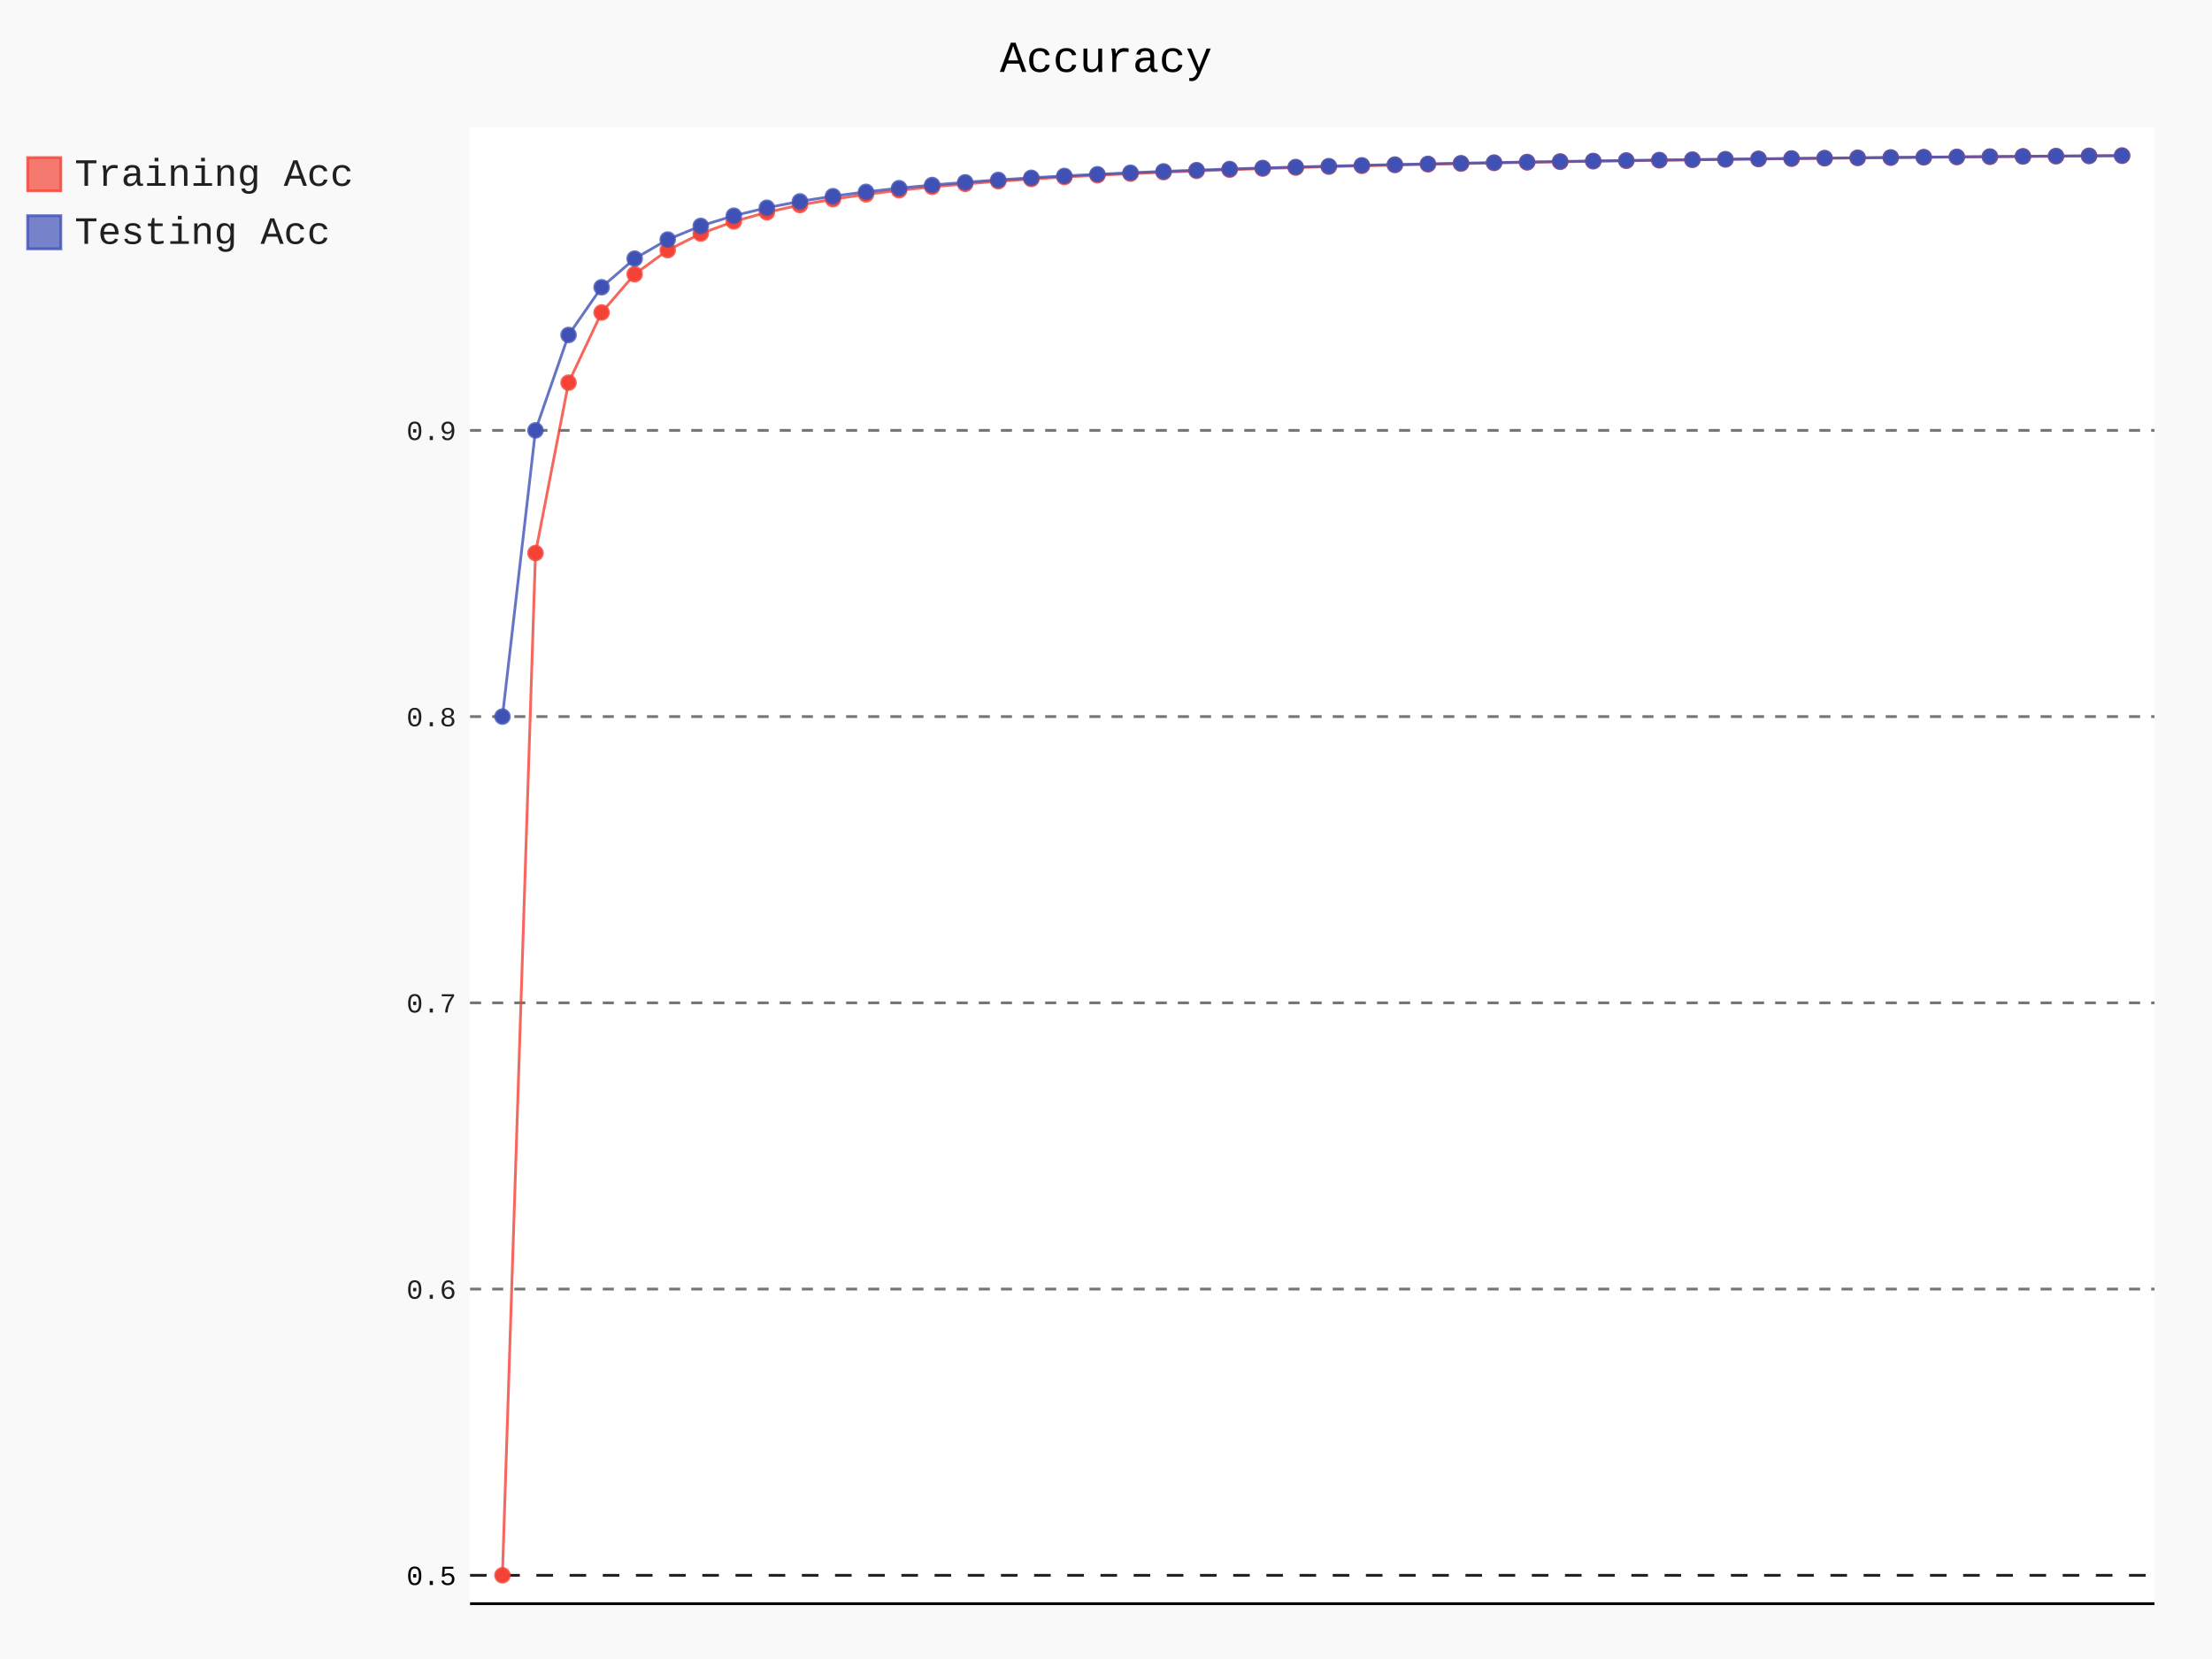
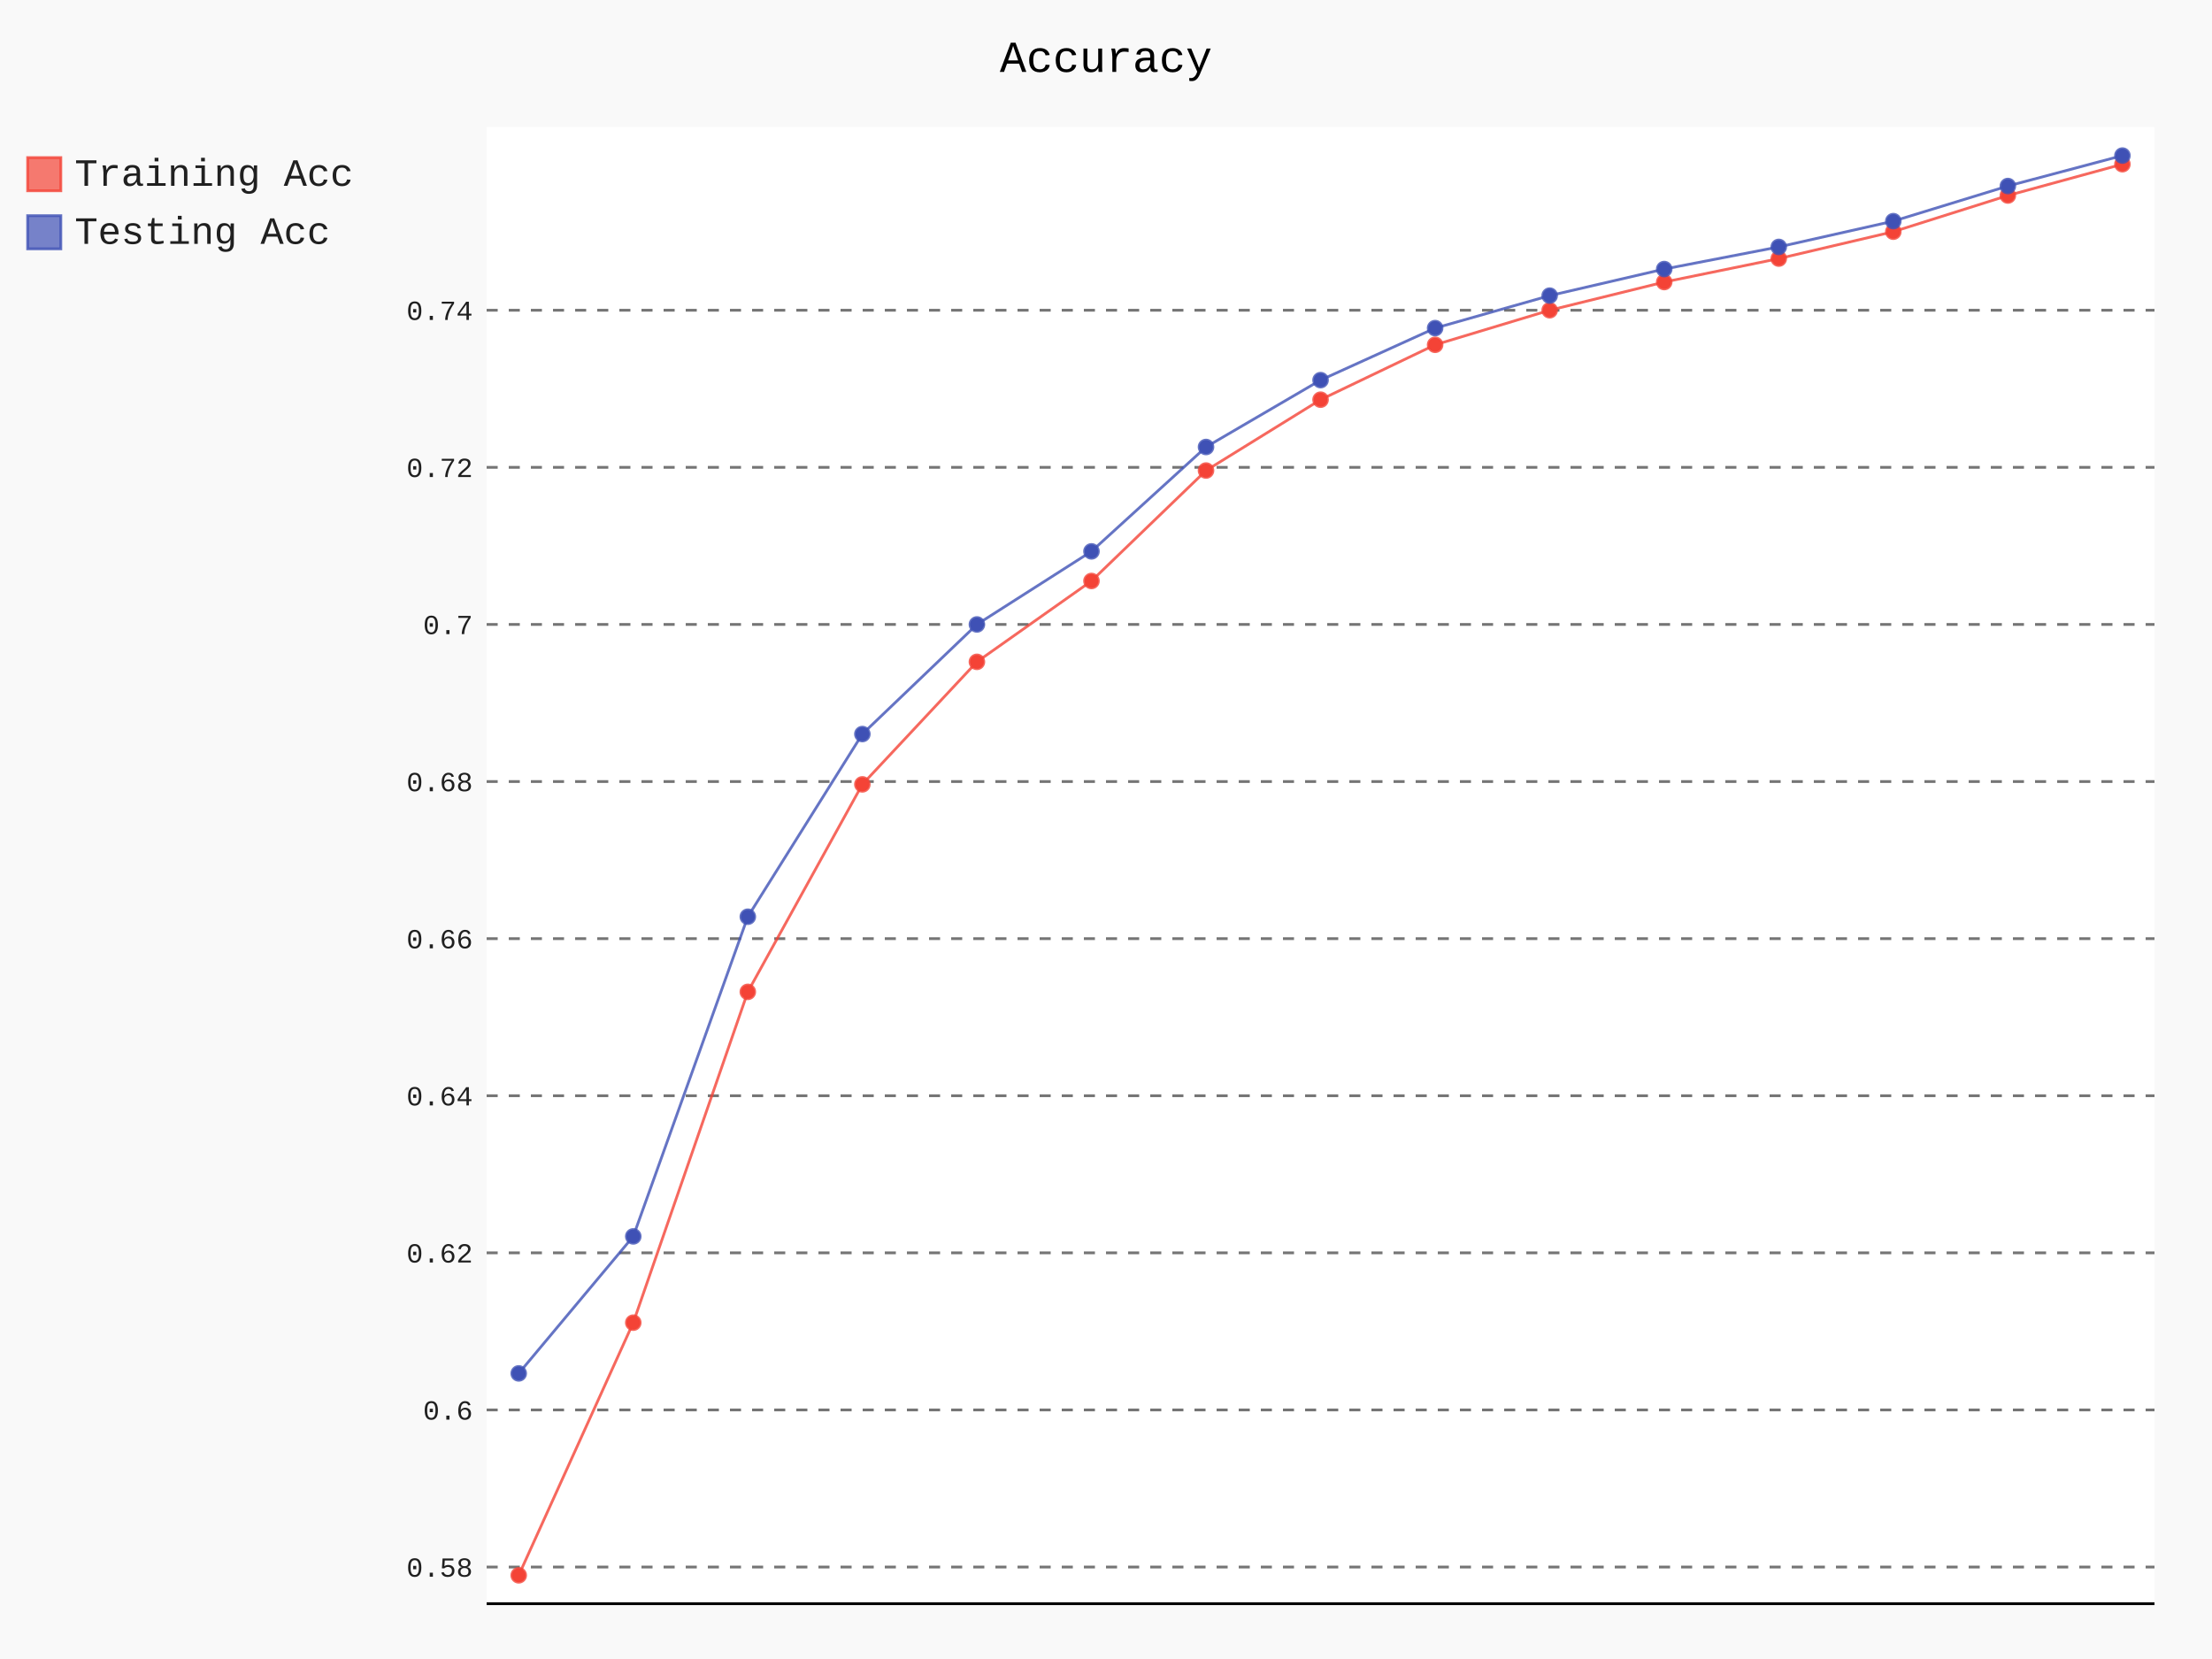
- <svg xmlns="http://www.w3.org/2000/svg" id="chart-4ac71737-1dbb-4ff8-940c-bb2d5641d6d3" class="pygal-chart" viewBox="0 0 800 600">
+ <svg xmlns="http://www.w3.org/2000/svg" id="chart-59686fb0-0ff1-471c-906e-20064ab00602" class="pygal-chart" viewBox="0 0 800 600">
  <defs>
-     <style type="text/css">#chart-4ac71737-1dbb-4ff8-940c-bb2d5641d6d3{-webkit-user-select:none;-webkit-font-smoothing:antialiased;font-family:Consolas,"Liberation Mono",Menlo,Courier,monospace}#chart-4ac71737-1dbb-4ff8-940c-bb2d5641d6d3 .title{font-family:Consolas,"Liberation Mono",Menlo,Courier,monospace;font-size:16px}#chart-4ac71737-1dbb-4ff8-940c-bb2d5641d6d3 .legends .legend text{font-family:Consolas,"Liberation Mono",Menlo,Courier,monospace;font-size:14px}#chart-4ac71737-1dbb-4ff8-940c-bb2d5641d6d3 .axis text{font-family:Consolas,"Liberation Mono",Menlo,Courier,monospace;font-size:10px}#chart-4ac71737-1dbb-4ff8-940c-bb2d5641d6d3 .axis text.major{font-family:Consolas,"Liberation Mono",Menlo,Courier,monospace;font-size:10px}#chart-4ac71737-1dbb-4ff8-940c-bb2d5641d6d3 .text-overlay text.value{font-family:Consolas,"Liberation Mono",Menlo,Courier,monospace;font-size:16px}#chart-4ac71737-1dbb-4ff8-940c-bb2d5641d6d3 .text-overlay text.label{font-family:Consolas,"Liberation Mono",Menlo,Courier,monospace;font-size:10px}#chart-4ac71737-1dbb-4ff8-940c-bb2d5641d6d3 .tooltip{font-family:Consolas,"Liberation Mono",Menlo,Courier,monospace;font-size:14px}#chart-4ac71737-1dbb-4ff8-940c-bb2d5641d6d3 text.no_data{font-family:Consolas,"Liberation Mono",Menlo,Courier,monospace;font-size:64px}
- #chart-4ac71737-1dbb-4ff8-940c-bb2d5641d6d3{background-color:rgba(249,249,249,1)}#chart-4ac71737-1dbb-4ff8-940c-bb2d5641d6d3 path,#chart-4ac71737-1dbb-4ff8-940c-bb2d5641d6d3 line,#chart-4ac71737-1dbb-4ff8-940c-bb2d5641d6d3 rect,#chart-4ac71737-1dbb-4ff8-940c-bb2d5641d6d3 circle{-webkit-transition:150ms;-moz-transition:150ms;transition:150ms}#chart-4ac71737-1dbb-4ff8-940c-bb2d5641d6d3 .graph &gt; .background{fill:rgba(249,249,249,1)}#chart-4ac71737-1dbb-4ff8-940c-bb2d5641d6d3 .plot &gt; .background{fill:rgba(255,255,255,1)}#chart-4ac71737-1dbb-4ff8-940c-bb2d5641d6d3 .graph{fill:rgba(0,0,0,.87)}#chart-4ac71737-1dbb-4ff8-940c-bb2d5641d6d3 text.no_data{fill:rgba(0,0,0,1)}#chart-4ac71737-1dbb-4ff8-940c-bb2d5641d6d3 .title{fill:rgba(0,0,0,1)}#chart-4ac71737-1dbb-4ff8-940c-bb2d5641d6d3 .legends .legend text{fill:rgba(0,0,0,.87)}#chart-4ac71737-1dbb-4ff8-940c-bb2d5641d6d3 .legends .legend:hover text{fill:rgba(0,0,0,1)}#chart-4ac71737-1dbb-4ff8-940c-bb2d5641d6d3 .axis .line{stroke:rgba(0,0,0,1)}#chart-4ac71737-1dbb-4ff8-940c-bb2d5641d6d3 .axis .guide.line{stroke:rgba(0,0,0,.54)}#chart-4ac71737-1dbb-4ff8-940c-bb2d5641d6d3 .axis .major.line{stroke:rgba(0,0,0,.87)}#chart-4ac71737-1dbb-4ff8-940c-bb2d5641d6d3 .axis text.major{fill:rgba(0,0,0,1)}#chart-4ac71737-1dbb-4ff8-940c-bb2d5641d6d3 .axis.y .guides:hover .guide.line,#chart-4ac71737-1dbb-4ff8-940c-bb2d5641d6d3 .line-graph .axis.x .guides:hover .guide.line,#chart-4ac71737-1dbb-4ff8-940c-bb2d5641d6d3 .stackedline-graph .axis.x .guides:hover .guide.line,#chart-4ac71737-1dbb-4ff8-940c-bb2d5641d6d3 .xy-graph .axis.x .guides:hover .guide.line{stroke:rgba(0,0,0,1)}#chart-4ac71737-1dbb-4ff8-940c-bb2d5641d6d3 .axis .guides:hover text{fill:rgba(0,0,0,1)}#chart-4ac71737-1dbb-4ff8-940c-bb2d5641d6d3 .reactive{fill-opacity:.7;stroke-opacity:.8}#chart-4ac71737-1dbb-4ff8-940c-bb2d5641d6d3 .ci{stroke:rgba(0,0,0,.87)}#chart-4ac71737-1dbb-4ff8-940c-bb2d5641d6d3 .reactive.active,#chart-4ac71737-1dbb-4ff8-940c-bb2d5641d6d3 .active .reactive{fill-opacity:.8;stroke-opacity:.9;stroke-width:4}#chart-4ac71737-1dbb-4ff8-940c-bb2d5641d6d3 .ci .reactive.active{stroke-width:1.5}#chart-4ac71737-1dbb-4ff8-940c-bb2d5641d6d3 .series text{fill:rgba(0,0,0,1)}#chart-4ac71737-1dbb-4ff8-940c-bb2d5641d6d3 .tooltip rect{fill:rgba(255,255,255,1);stroke:rgba(0,0,0,1);-webkit-transition:opacity 150ms;-moz-transition:opacity 150ms;transition:opacity 150ms}#chart-4ac71737-1dbb-4ff8-940c-bb2d5641d6d3 .tooltip .label{fill:rgba(0,0,0,.87)}#chart-4ac71737-1dbb-4ff8-940c-bb2d5641d6d3 .tooltip .label{fill:rgba(0,0,0,.87)}#chart-4ac71737-1dbb-4ff8-940c-bb2d5641d6d3 .tooltip .legend{font-size:.8em;fill:rgba(0,0,0,.54)}#chart-4ac71737-1dbb-4ff8-940c-bb2d5641d6d3 .tooltip .x_label{font-size:.6em;fill:rgba(0,0,0,1)}#chart-4ac71737-1dbb-4ff8-940c-bb2d5641d6d3 .tooltip .xlink{font-size:.5em;text-decoration:underline}#chart-4ac71737-1dbb-4ff8-940c-bb2d5641d6d3 .tooltip .value{font-size:1.5em}#chart-4ac71737-1dbb-4ff8-940c-bb2d5641d6d3 .bound{font-size:.5em}#chart-4ac71737-1dbb-4ff8-940c-bb2d5641d6d3 .max-value{font-size:.75em;fill:rgba(0,0,0,.54)}#chart-4ac71737-1dbb-4ff8-940c-bb2d5641d6d3 .map-element{fill:rgba(255,255,255,1);stroke:rgba(0,0,0,.54) !important}#chart-4ac71737-1dbb-4ff8-940c-bb2d5641d6d3 .map-element .reactive{fill-opacity:inherit;stroke-opacity:inherit}#chart-4ac71737-1dbb-4ff8-940c-bb2d5641d6d3 .color-0,#chart-4ac71737-1dbb-4ff8-940c-bb2d5641d6d3 .color-0 a:visited{stroke:#F44336;fill:#F44336}#chart-4ac71737-1dbb-4ff8-940c-bb2d5641d6d3 .color-1,#chart-4ac71737-1dbb-4ff8-940c-bb2d5641d6d3 .color-1 a:visited{stroke:#3F51B5;fill:#3F51B5}#chart-4ac71737-1dbb-4ff8-940c-bb2d5641d6d3 .text-overlay .color-0 text{fill:black}#chart-4ac71737-1dbb-4ff8-940c-bb2d5641d6d3 .text-overlay .color-1 text{fill:black}
- #chart-4ac71737-1dbb-4ff8-940c-bb2d5641d6d3 text.no_data{text-anchor:middle}#chart-4ac71737-1dbb-4ff8-940c-bb2d5641d6d3 .guide.line{fill:none}#chart-4ac71737-1dbb-4ff8-940c-bb2d5641d6d3 .centered{text-anchor:middle}#chart-4ac71737-1dbb-4ff8-940c-bb2d5641d6d3 .title{text-anchor:middle}#chart-4ac71737-1dbb-4ff8-940c-bb2d5641d6d3 .legends .legend text{fill-opacity:1}#chart-4ac71737-1dbb-4ff8-940c-bb2d5641d6d3 .axis.x text{text-anchor:middle}#chart-4ac71737-1dbb-4ff8-940c-bb2d5641d6d3 .axis.x:not(.web) text[transform]{text-anchor:start}#chart-4ac71737-1dbb-4ff8-940c-bb2d5641d6d3 .axis.x:not(.web) text[transform].backwards{text-anchor:end}#chart-4ac71737-1dbb-4ff8-940c-bb2d5641d6d3 .axis.y text{text-anchor:end}#chart-4ac71737-1dbb-4ff8-940c-bb2d5641d6d3 .axis.y text[transform].backwards{text-anchor:start}#chart-4ac71737-1dbb-4ff8-940c-bb2d5641d6d3 .axis.y2 text{text-anchor:start}#chart-4ac71737-1dbb-4ff8-940c-bb2d5641d6d3 .axis.y2 text[transform].backwards{text-anchor:end}#chart-4ac71737-1dbb-4ff8-940c-bb2d5641d6d3 .axis .guide.line{stroke-dasharray:4,4}#chart-4ac71737-1dbb-4ff8-940c-bb2d5641d6d3 .axis .major.guide.line{stroke-dasharray:6,6}#chart-4ac71737-1dbb-4ff8-940c-bb2d5641d6d3 .horizontal .axis.y .guide.line,#chart-4ac71737-1dbb-4ff8-940c-bb2d5641d6d3 .horizontal .axis.y2 .guide.line,#chart-4ac71737-1dbb-4ff8-940c-bb2d5641d6d3 .vertical .axis.x .guide.line{opacity:0}#chart-4ac71737-1dbb-4ff8-940c-bb2d5641d6d3 .horizontal .axis.always_show .guide.line,#chart-4ac71737-1dbb-4ff8-940c-bb2d5641d6d3 .vertical .axis.always_show .guide.line{opacity:1 !important}#chart-4ac71737-1dbb-4ff8-940c-bb2d5641d6d3 .axis.y .guides:hover .guide.line,#chart-4ac71737-1dbb-4ff8-940c-bb2d5641d6d3 .axis.y2 .guides:hover .guide.line,#chart-4ac71737-1dbb-4ff8-940c-bb2d5641d6d3 .axis.x .guides:hover .guide.line{opacity:1}#chart-4ac71737-1dbb-4ff8-940c-bb2d5641d6d3 .axis .guides:hover text{opacity:1}#chart-4ac71737-1dbb-4ff8-940c-bb2d5641d6d3 .nofill{fill:none}#chart-4ac71737-1dbb-4ff8-940c-bb2d5641d6d3 .subtle-fill{fill-opacity:.2}#chart-4ac71737-1dbb-4ff8-940c-bb2d5641d6d3 .dot{stroke-width:1px;fill-opacity:1}#chart-4ac71737-1dbb-4ff8-940c-bb2d5641d6d3 .dot.active{stroke-width:5px}#chart-4ac71737-1dbb-4ff8-940c-bb2d5641d6d3 .dot.negative{fill:transparent}#chart-4ac71737-1dbb-4ff8-940c-bb2d5641d6d3 text,#chart-4ac71737-1dbb-4ff8-940c-bb2d5641d6d3 tspan{stroke:none !important}#chart-4ac71737-1dbb-4ff8-940c-bb2d5641d6d3 .series text.active{opacity:1}#chart-4ac71737-1dbb-4ff8-940c-bb2d5641d6d3 .tooltip rect{fill-opacity:.95;stroke-width:.5}#chart-4ac71737-1dbb-4ff8-940c-bb2d5641d6d3 .tooltip text{fill-opacity:1}#chart-4ac71737-1dbb-4ff8-940c-bb2d5641d6d3 .showable{visibility:hidden}#chart-4ac71737-1dbb-4ff8-940c-bb2d5641d6d3 .showable.shown{visibility:visible}#chart-4ac71737-1dbb-4ff8-940c-bb2d5641d6d3 .gauge-background{fill:rgba(229,229,229,1);stroke:none}#chart-4ac71737-1dbb-4ff8-940c-bb2d5641d6d3 .bg-lines{stroke:rgba(249,249,249,1);stroke-width:2px}</style>
+     <style type="text/css">#chart-59686fb0-0ff1-471c-906e-20064ab00602{-webkit-user-select:none;-webkit-font-smoothing:antialiased;font-family:Consolas,"Liberation Mono",Menlo,Courier,monospace}#chart-59686fb0-0ff1-471c-906e-20064ab00602 .title{font-family:Consolas,"Liberation Mono",Menlo,Courier,monospace;font-size:16px}#chart-59686fb0-0ff1-471c-906e-20064ab00602 .legends .legend text{font-family:Consolas,"Liberation Mono",Menlo,Courier,monospace;font-size:14px}#chart-59686fb0-0ff1-471c-906e-20064ab00602 .axis text{font-family:Consolas,"Liberation Mono",Menlo,Courier,monospace;font-size:10px}#chart-59686fb0-0ff1-471c-906e-20064ab00602 .axis text.major{font-family:Consolas,"Liberation Mono",Menlo,Courier,monospace;font-size:10px}#chart-59686fb0-0ff1-471c-906e-20064ab00602 .text-overlay text.value{font-family:Consolas,"Liberation Mono",Menlo,Courier,monospace;font-size:16px}#chart-59686fb0-0ff1-471c-906e-20064ab00602 .text-overlay text.label{font-family:Consolas,"Liberation Mono",Menlo,Courier,monospace;font-size:10px}#chart-59686fb0-0ff1-471c-906e-20064ab00602 .tooltip{font-family:Consolas,"Liberation Mono",Menlo,Courier,monospace;font-size:14px}#chart-59686fb0-0ff1-471c-906e-20064ab00602 text.no_data{font-family:Consolas,"Liberation Mono",Menlo,Courier,monospace;font-size:64px}
+ #chart-59686fb0-0ff1-471c-906e-20064ab00602{background-color:rgba(249,249,249,1)}#chart-59686fb0-0ff1-471c-906e-20064ab00602 path,#chart-59686fb0-0ff1-471c-906e-20064ab00602 line,#chart-59686fb0-0ff1-471c-906e-20064ab00602 rect,#chart-59686fb0-0ff1-471c-906e-20064ab00602 circle{-webkit-transition:150ms;-moz-transition:150ms;transition:150ms}#chart-59686fb0-0ff1-471c-906e-20064ab00602 .graph &gt; .background{fill:rgba(249,249,249,1)}#chart-59686fb0-0ff1-471c-906e-20064ab00602 .plot &gt; .background{fill:rgba(255,255,255,1)}#chart-59686fb0-0ff1-471c-906e-20064ab00602 .graph{fill:rgba(0,0,0,.87)}#chart-59686fb0-0ff1-471c-906e-20064ab00602 text.no_data{fill:rgba(0,0,0,1)}#chart-59686fb0-0ff1-471c-906e-20064ab00602 .title{fill:rgba(0,0,0,1)}#chart-59686fb0-0ff1-471c-906e-20064ab00602 .legends .legend text{fill:rgba(0,0,0,.87)}#chart-59686fb0-0ff1-471c-906e-20064ab00602 .legends .legend:hover text{fill:rgba(0,0,0,1)}#chart-59686fb0-0ff1-471c-906e-20064ab00602 .axis .line{stroke:rgba(0,0,0,1)}#chart-59686fb0-0ff1-471c-906e-20064ab00602 .axis .guide.line{stroke:rgba(0,0,0,.54)}#chart-59686fb0-0ff1-471c-906e-20064ab00602 .axis .major.line{stroke:rgba(0,0,0,.87)}#chart-59686fb0-0ff1-471c-906e-20064ab00602 .axis text.major{fill:rgba(0,0,0,1)}#chart-59686fb0-0ff1-471c-906e-20064ab00602 .axis.y .guides:hover .guide.line,#chart-59686fb0-0ff1-471c-906e-20064ab00602 .line-graph .axis.x .guides:hover .guide.line,#chart-59686fb0-0ff1-471c-906e-20064ab00602 .stackedline-graph .axis.x .guides:hover .guide.line,#chart-59686fb0-0ff1-471c-906e-20064ab00602 .xy-graph .axis.x .guides:hover .guide.line{stroke:rgba(0,0,0,1)}#chart-59686fb0-0ff1-471c-906e-20064ab00602 .axis .guides:hover text{fill:rgba(0,0,0,1)}#chart-59686fb0-0ff1-471c-906e-20064ab00602 .reactive{fill-opacity:.7;stroke-opacity:.8}#chart-59686fb0-0ff1-471c-906e-20064ab00602 .ci{stroke:rgba(0,0,0,.87)}#chart-59686fb0-0ff1-471c-906e-20064ab00602 .reactive.active,#chart-59686fb0-0ff1-471c-906e-20064ab00602 .active .reactive{fill-opacity:.8;stroke-opacity:.9;stroke-width:4}#chart-59686fb0-0ff1-471c-906e-20064ab00602 .ci .reactive.active{stroke-width:1.5}#chart-59686fb0-0ff1-471c-906e-20064ab00602 .series text{fill:rgba(0,0,0,1)}#chart-59686fb0-0ff1-471c-906e-20064ab00602 .tooltip rect{fill:rgba(255,255,255,1);stroke:rgba(0,0,0,1);-webkit-transition:opacity 150ms;-moz-transition:opacity 150ms;transition:opacity 150ms}#chart-59686fb0-0ff1-471c-906e-20064ab00602 .tooltip .label{fill:rgba(0,0,0,.87)}#chart-59686fb0-0ff1-471c-906e-20064ab00602 .tooltip .label{fill:rgba(0,0,0,.87)}#chart-59686fb0-0ff1-471c-906e-20064ab00602 .tooltip .legend{font-size:.8em;fill:rgba(0,0,0,.54)}#chart-59686fb0-0ff1-471c-906e-20064ab00602 .tooltip .x_label{font-size:.6em;fill:rgba(0,0,0,1)}#chart-59686fb0-0ff1-471c-906e-20064ab00602 .tooltip .xlink{font-size:.5em;text-decoration:underline}#chart-59686fb0-0ff1-471c-906e-20064ab00602 .tooltip .value{font-size:1.5em}#chart-59686fb0-0ff1-471c-906e-20064ab00602 .bound{font-size:.5em}#chart-59686fb0-0ff1-471c-906e-20064ab00602 .max-value{font-size:.75em;fill:rgba(0,0,0,.54)}#chart-59686fb0-0ff1-471c-906e-20064ab00602 .map-element{fill:rgba(255,255,255,1);stroke:rgba(0,0,0,.54) !important}#chart-59686fb0-0ff1-471c-906e-20064ab00602 .map-element .reactive{fill-opacity:inherit;stroke-opacity:inherit}#chart-59686fb0-0ff1-471c-906e-20064ab00602 .color-0,#chart-59686fb0-0ff1-471c-906e-20064ab00602 .color-0 a:visited{stroke:#F44336;fill:#F44336}#chart-59686fb0-0ff1-471c-906e-20064ab00602 .color-1,#chart-59686fb0-0ff1-471c-906e-20064ab00602 .color-1 a:visited{stroke:#3F51B5;fill:#3F51B5}#chart-59686fb0-0ff1-471c-906e-20064ab00602 .text-overlay .color-0 text{fill:black}#chart-59686fb0-0ff1-471c-906e-20064ab00602 .text-overlay .color-1 text{fill:black}
+ #chart-59686fb0-0ff1-471c-906e-20064ab00602 text.no_data{text-anchor:middle}#chart-59686fb0-0ff1-471c-906e-20064ab00602 .guide.line{fill:none}#chart-59686fb0-0ff1-471c-906e-20064ab00602 .centered{text-anchor:middle}#chart-59686fb0-0ff1-471c-906e-20064ab00602 .title{text-anchor:middle}#chart-59686fb0-0ff1-471c-906e-20064ab00602 .legends .legend text{fill-opacity:1}#chart-59686fb0-0ff1-471c-906e-20064ab00602 .axis.x text{text-anchor:middle}#chart-59686fb0-0ff1-471c-906e-20064ab00602 .axis.x:not(.web) text[transform]{text-anchor:start}#chart-59686fb0-0ff1-471c-906e-20064ab00602 .axis.x:not(.web) text[transform].backwards{text-anchor:end}#chart-59686fb0-0ff1-471c-906e-20064ab00602 .axis.y text{text-anchor:end}#chart-59686fb0-0ff1-471c-906e-20064ab00602 .axis.y text[transform].backwards{text-anchor:start}#chart-59686fb0-0ff1-471c-906e-20064ab00602 .axis.y2 text{text-anchor:start}#chart-59686fb0-0ff1-471c-906e-20064ab00602 .axis.y2 text[transform].backwards{text-anchor:end}#chart-59686fb0-0ff1-471c-906e-20064ab00602 .axis .guide.line{stroke-dasharray:4,4}#chart-59686fb0-0ff1-471c-906e-20064ab00602 .axis .major.guide.line{stroke-dasharray:6,6}#chart-59686fb0-0ff1-471c-906e-20064ab00602 .horizontal .axis.y .guide.line,#chart-59686fb0-0ff1-471c-906e-20064ab00602 .horizontal .axis.y2 .guide.line,#chart-59686fb0-0ff1-471c-906e-20064ab00602 .vertical .axis.x .guide.line{opacity:0}#chart-59686fb0-0ff1-471c-906e-20064ab00602 .horizontal .axis.always_show .guide.line,#chart-59686fb0-0ff1-471c-906e-20064ab00602 .vertical .axis.always_show .guide.line{opacity:1 !important}#chart-59686fb0-0ff1-471c-906e-20064ab00602 .axis.y .guides:hover .guide.line,#chart-59686fb0-0ff1-471c-906e-20064ab00602 .axis.y2 .guides:hover .guide.line,#chart-59686fb0-0ff1-471c-906e-20064ab00602 .axis.x .guides:hover .guide.line{opacity:1}#chart-59686fb0-0ff1-471c-906e-20064ab00602 .axis .guides:hover text{opacity:1}#chart-59686fb0-0ff1-471c-906e-20064ab00602 .nofill{fill:none}#chart-59686fb0-0ff1-471c-906e-20064ab00602 .subtle-fill{fill-opacity:.2}#chart-59686fb0-0ff1-471c-906e-20064ab00602 .dot{stroke-width:1px;fill-opacity:1}#chart-59686fb0-0ff1-471c-906e-20064ab00602 .dot.active{stroke-width:5px}#chart-59686fb0-0ff1-471c-906e-20064ab00602 .dot.negative{fill:transparent}#chart-59686fb0-0ff1-471c-906e-20064ab00602 text,#chart-59686fb0-0ff1-471c-906e-20064ab00602 tspan{stroke:none !important}#chart-59686fb0-0ff1-471c-906e-20064ab00602 .series text.active{opacity:1}#chart-59686fb0-0ff1-471c-906e-20064ab00602 .tooltip rect{fill-opacity:.95;stroke-width:.5}#chart-59686fb0-0ff1-471c-906e-20064ab00602 .tooltip text{fill-opacity:1}#chart-59686fb0-0ff1-471c-906e-20064ab00602 .showable{visibility:hidden}#chart-59686fb0-0ff1-471c-906e-20064ab00602 .showable.shown{visibility:visible}#chart-59686fb0-0ff1-471c-906e-20064ab00602 .gauge-background{fill:rgba(229,229,229,1);stroke:none}#chart-59686fb0-0ff1-471c-906e-20064ab00602 .bg-lines{stroke:rgba(249,249,249,1);stroke-width:2px}</style>
  </defs>
  <g class="graph line-graph vertical">
    <rect class="background" height="600" width="800" x="0" y="0" />
-     <g class="plot" transform="translate(170, 46)">
-       <rect class="background" height="534" width="609.2" x="0" y="0" />
+     <g class="plot" transform="translate(176, 46)">
+       <rect class="background" height="534" width="603.2" x="0" y="0" />
      <g class="axis y always_show">
-         <path class="line" d="M0 534 h609.2" />
+         <path class="line" d="M0 534 h603.2" />
        <g class="guides">
-           <path class="major guide line" d="M0 523.731 h609.2" />
-           <text class="major" x="-5" y="527.231">0.5</text>
+           <path class="guide line" d="M0 520.74 h603.2" />
+           <text class="" x="-5" y="524.24">0.58</text>
        </g>
        <g class="guides">
-           <path class="guide line" d="M0 420.21 h609.2" />
-           <text class="" x="-5" y="423.71">0.6</text>
+           <path class="guide line" d="M0 463.924 h603.2" />
+           <text class="" x="-5" y="467.424">0.6</text>
        </g>
        <g class="guides">
-           <path class="guide line" d="M0 316.69 h609.2" />
-           <text class="" x="-5" y="320.19">0.7</text>
+           <path class="guide line" d="M0 407.107 h603.2" />
+           <text class="" x="-5" y="410.607">0.62</text>
        </g>
        <g class="guides">
-           <path class="guide line" d="M0 213.169 h609.2" />
-           <text class="" x="-5" y="216.669">0.8</text>
+           <path class="guide line" d="M0 350.29 h603.2" />
+           <text class="" x="-5" y="353.79">0.64</text>
        </g>
        <g class="guides">
-           <path class="guide line" d="M0 109.649 h609.2" />
-           <text class="" x="-5" y="113.149">0.9</text>
+           <path class="guide line" d="M0 293.473 h603.2" />
+           <text class="" x="-5" y="296.973">0.66</text>
+         </g>
+         <g class="guides">
+           <path class="guide line" d="M0 236.656 h603.2" />
+           <text class="" x="-5" y="240.156">0.68</text>
+         </g>
+         <g class="guides">
+           <path class="guide line" d="M0 179.839 h603.2" />
+           <text class="" x="-5" y="183.339">0.7</text>
+         </g>
+         <g class="guides">
+           <path class="guide line" d="M0 123.022 h603.2" />
+           <text class="" x="-5" y="126.522">0.72</text>
+         </g>
+         <g class="guides">
+           <path class="guide line" d="M0 66.205 h603.2" />
+           <text class="" x="-5" y="69.705">0.74</text>
        </g>
      </g>
      <g class="series serie-0 color-0">
-         <path class="line reactive nofill" d="M11.715 523.731 L23.67 154.015 35.624 92.395 47.579 67.023 59.533 53.183 71.488 44.469 83.442 38.479 95.397 34.107 107.351 30.776 119.306 28.154 131.26 26.036 143.215 24.29 155.169 22.825 167.124 21.579 179.078 20.506 191.032 19.573 202.987 18.753 214.941 18.027 226.896 17.381 238.85 16.801 250.805 16.277 262.759 15.803 274.714 15.371 286.668 14.976 298.623 14.614 310.577 14.28 322.532 13.971 334.486 13.685 346.441 13.419 358.395 13.171 370.35 12.939 382.304 12.722 394.259 12.519 406.213 12.327 418.168 12.147 430.122 11.977 442.076 11.816 454.031 11.664 465.985 11.52 477.94 11.383 489.894 11.253 501.849 11.129 513.803 11.011 525.758 10.899 537.712 10.791 549.667 10.689 561.621 10.591 573.576 10.496 585.53 10.406 597.485 10.32" />
+         <path class="line reactive nofill" d="M11.6 523.731 L53.029 432.359 94.457 312.717 135.886 237.677 177.314 193.367 218.743 164.119 260.171 124.174 301.6 98.552 343.029 78.699 384.457 66.205 425.886 56.007 467.314 47.526 508.743 37.797 550.171 24.711 591.6 13.383" />
      </g>
      <g class="series serie-1 color-1">
-         <path class="line reactive nofill" d="M11.715 213.169 L23.67 109.649 35.624 75.142 47.579 57.889 59.533 47.537 71.488 40.635 83.442 35.706 95.397 32.008 107.351 29.133 119.306 26.832 131.26 24.95 143.215 23.382 155.169 22.055 167.124 20.917 179.078 19.931 191.032 19.068 202.987 18.307 214.941 17.631 226.896 17.025 238.85 16.48 250.805 15.987 262.759 15.539 274.714 15.13 286.668 14.755 298.623 14.41 310.577 14.092 322.532 13.797 334.486 13.523 346.441 13.268 358.395 13.03 370.35 12.807 382.304 12.598 394.259 12.402 406.213 12.218 418.168 12.044 430.122 11.88 442.076 11.724 454.031 11.577 465.985 11.437 477.94 11.304 489.894 11.178 501.849 11.058 513.803 10.943 525.758 10.834 537.712 10.729 549.667 10.629 561.621 10.534 573.576 10.442 585.53 10.354 597.485 10.269" />
+         <path class="line reactive nofill" d="M11.6 450.71 L53.029 401.161 94.457 285.545 135.886 219.479 177.314 179.839 218.743 153.413 260.171 115.661 301.6 91.475 343.029 72.665 384.457 60.92 425.886 51.31 467.314 43.302 508.743 33.985 550.171 21.28 591.6 10.269" />
      </g>
    </g>
    <g class="titles">
      <text class="title plot_title" x="400.0" y="26">Accuracy</text>
    </g>
-     <g class="plot overlay" transform="translate(170, 46)">
+     <g class="plot overlay" transform="translate(176, 46)">
      <g class="series serie-0 color-0">
        <g class="dots">
-           <circle class="dot reactive tooltip-trigger" cx="11.715" cy="523.731" r="2.5" />
+           <circle class="dot reactive tooltip-trigger" cx="11.6" cy="523.731" r="2.5" />
        </g>
        <g class="dots">
-           <circle class="dot reactive tooltip-trigger" cx="23.67" cy="154.015" r="2.5" />
+           <circle class="dot reactive tooltip-trigger" cx="53.029" cy="432.359" r="2.5" />
        </g>
        <g class="dots">
-           <circle class="dot reactive tooltip-trigger" cx="35.624" cy="92.395" r="2.5" />
+           <circle class="dot reactive tooltip-trigger" cx="94.457" cy="312.717" r="2.5" />
        </g>
        <g class="dots">
-           <circle class="dot reactive tooltip-trigger" cx="47.579" cy="67.023" r="2.5" />
+           <circle class="dot reactive tooltip-trigger" cx="135.886" cy="237.677" r="2.5" />
        </g>
        <g class="dots">
-           <circle class="dot reactive tooltip-trigger" cx="59.533" cy="53.183" r="2.5" />
+           <circle class="dot reactive tooltip-trigger" cx="177.314" cy="193.367" r="2.5" />
        </g>
        <g class="dots">
-           <circle class="dot reactive tooltip-trigger" cx="71.488" cy="44.469" r="2.5" />
+           <circle class="dot reactive tooltip-trigger" cx="218.743" cy="164.119" r="2.5" />
        </g>
        <g class="dots">
-           <circle class="dot reactive tooltip-trigger" cx="83.442" cy="38.479" r="2.5" />
+           <circle class="dot reactive tooltip-trigger" cx="260.171" cy="124.174" r="2.5" />
        </g>
        <g class="dots">
-           <circle class="dot reactive tooltip-trigger" cx="95.397" cy="34.107" r="2.5" />
+           <circle class="dot reactive tooltip-trigger" cx="301.6" cy="98.552" r="2.5" />
        </g>
        <g class="dots">
-           <circle class="dot reactive tooltip-trigger" cx="107.351" cy="30.776" r="2.5" />
+           <circle class="dot reactive tooltip-trigger" cx="343.029" cy="78.699" r="2.5" />
        </g>
        <g class="dots">
-           <circle class="dot reactive tooltip-trigger" cx="119.306" cy="28.154" r="2.5" />
+           <circle class="dot reactive tooltip-trigger" cx="384.457" cy="66.205" r="2.5" />
        </g>
        <g class="dots">
-           <circle class="dot reactive tooltip-trigger" cx="131.26" cy="26.036" r="2.5" />
+           <circle class="dot reactive tooltip-trigger" cx="425.886" cy="56.007" r="2.5" />
        </g>
        <g class="dots">
-           <circle class="dot reactive tooltip-trigger" cx="143.215" cy="24.29" r="2.5" />
+           <circle class="dot reactive tooltip-trigger" cx="467.314" cy="47.526" r="2.5" />
        </g>
        <g class="dots">
-           <circle class="dot reactive tooltip-trigger" cx="155.169" cy="22.825" r="2.5" />
+           <circle class="dot reactive tooltip-trigger" cx="508.743" cy="37.797" r="2.5" />
        </g>
        <g class="dots">
-           <circle class="dot reactive tooltip-trigger" cx="167.124" cy="21.579" r="2.5" />
+           <circle class="dot reactive tooltip-trigger" cx="550.171" cy="24.711" r="2.5" />
        </g>
        <g class="dots">
-           <circle class="dot reactive tooltip-trigger" cx="179.078" cy="20.506" r="2.5" />
-         </g>
-         <g class="dots">
-           <circle class="dot reactive tooltip-trigger" cx="191.032" cy="19.573" r="2.5" />
-         </g>
-         <g class="dots">
-           <circle class="dot reactive tooltip-trigger" cx="202.987" cy="18.753" r="2.5" />
-         </g>
-         <g class="dots">
-           <circle class="dot reactive tooltip-trigger" cx="214.941" cy="18.027" r="2.5" />
-         </g>
-         <g class="dots">
-           <circle class="dot reactive tooltip-trigger" cx="226.896" cy="17.381" r="2.5" />
-         </g>
-         <g class="dots">
-           <circle class="dot reactive tooltip-trigger" cx="238.85" cy="16.801" r="2.5" />
-         </g>
-         <g class="dots">
-           <circle class="dot reactive tooltip-trigger" cx="250.805" cy="16.277" r="2.5" />
-         </g>
-         <g class="dots">
-           <circle class="dot reactive tooltip-trigger" cx="262.759" cy="15.803" r="2.5" />
-         </g>
-         <g class="dots">
-           <circle class="dot reactive tooltip-trigger" cx="274.714" cy="15.371" r="2.5" />
-         </g>
-         <g class="dots">
-           <circle class="dot reactive tooltip-trigger" cx="286.668" cy="14.976" r="2.5" />
-         </g>
-         <g class="dots">
-           <circle class="dot reactive tooltip-trigger" cx="298.623" cy="14.614" r="2.5" />
-         </g>
-         <g class="dots">
-           <circle class="dot reactive tooltip-trigger" cx="310.577" cy="14.28" r="2.5" />
-         </g>
-         <g class="dots">
-           <circle class="dot reactive tooltip-trigger" cx="322.532" cy="13.971" r="2.5" />
-         </g>
-         <g class="dots">
-           <circle class="dot reactive tooltip-trigger" cx="334.486" cy="13.685" r="2.5" />
-         </g>
-         <g class="dots">
-           <circle class="dot reactive tooltip-trigger" cx="346.441" cy="13.419" r="2.5" />
-         </g>
-         <g class="dots">
-           <circle class="dot reactive tooltip-trigger" cx="358.395" cy="13.171" r="2.5" />
-         </g>
-         <g class="dots">
-           <circle class="dot reactive tooltip-trigger" cx="370.35" cy="12.939" r="2.5" />
-         </g>
-         <g class="dots">
-           <circle class="dot reactive tooltip-trigger" cx="382.304" cy="12.722" r="2.5" />
-         </g>
-         <g class="dots">
-           <circle class="dot reactive tooltip-trigger" cx="394.259" cy="12.519" r="2.5" />
-         </g>
-         <g class="dots">
-           <circle class="dot reactive tooltip-trigger" cx="406.213" cy="12.327" r="2.5" />
-         </g>
-         <g class="dots">
-           <circle class="dot reactive tooltip-trigger" cx="418.168" cy="12.147" r="2.5" />
-         </g>
-         <g class="dots">
-           <circle class="dot reactive tooltip-trigger" cx="430.122" cy="11.977" r="2.5" />
-         </g>
-         <g class="dots">
-           <circle class="dot reactive tooltip-trigger" cx="442.076" cy="11.816" r="2.5" />
-         </g>
-         <g class="dots">
-           <circle class="dot reactive tooltip-trigger" cx="454.031" cy="11.664" r="2.5" />
-         </g>
-         <g class="dots">
-           <circle class="dot reactive tooltip-trigger" cx="465.985" cy="11.52" r="2.5" />
-         </g>
-         <g class="dots">
-           <circle class="dot reactive tooltip-trigger" cx="477.94" cy="11.383" r="2.5" />
-         </g>
-         <g class="dots">
-           <circle class="dot reactive tooltip-trigger" cx="489.894" cy="11.253" r="2.5" />
-         </g>
-         <g class="dots">
-           <circle class="dot reactive tooltip-trigger" cx="501.849" cy="11.129" r="2.5" />
-         </g>
-         <g class="dots">
-           <circle class="dot reactive tooltip-trigger" cx="513.803" cy="11.011" r="2.5" />
-         </g>
-         <g class="dots">
-           <circle class="dot reactive tooltip-trigger" cx="525.758" cy="10.899" r="2.5" />
-         </g>
-         <g class="dots">
-           <circle class="dot reactive tooltip-trigger" cx="537.712" cy="10.791" r="2.5" />
-         </g>
-         <g class="dots">
-           <circle class="dot reactive tooltip-trigger" cx="549.667" cy="10.689" r="2.5" />
-         </g>
-         <g class="dots">
-           <circle class="dot reactive tooltip-trigger" cx="561.621" cy="10.591" r="2.5" />
-         </g>
-         <g class="dots">
-           <circle class="dot reactive tooltip-trigger" cx="573.576" cy="10.496" r="2.5" />
-         </g>
-         <g class="dots">
-           <circle class="dot reactive tooltip-trigger" cx="585.53" cy="10.406" r="2.5" />
-         </g>
-         <g class="dots">
-           <circle class="dot reactive tooltip-trigger" cx="597.485" cy="10.32" r="2.5" />
+           <circle class="dot reactive tooltip-trigger" cx="591.6" cy="13.383" r="2.5" />
        </g>
      </g>
      <g class="series serie-1 color-1">
        <g class="dots">
-           <circle class="dot reactive tooltip-trigger" cx="11.715" cy="213.169" r="2.5" />
+           <circle class="dot reactive tooltip-trigger" cx="11.6" cy="450.71" r="2.5" />
        </g>
        <g class="dots">
-           <circle class="dot reactive tooltip-trigger" cx="23.67" cy="109.649" r="2.5" />
+           <circle class="dot reactive tooltip-trigger" cx="53.029" cy="401.161" r="2.5" />
        </g>
        <g class="dots">
-           <circle class="dot reactive tooltip-trigger" cx="35.624" cy="75.142" r="2.5" />
+           <circle class="dot reactive tooltip-trigger" cx="94.457" cy="285.545" r="2.5" />
        </g>
        <g class="dots">
-           <circle class="dot reactive tooltip-trigger" cx="47.579" cy="57.889" r="2.5" />
+           <circle class="dot reactive tooltip-trigger" cx="135.886" cy="219.479" r="2.5" />
        </g>
        <g class="dots">
-           <circle class="dot reactive tooltip-trigger" cx="59.533" cy="47.537" r="2.5" />
+           <circle class="dot reactive tooltip-trigger" cx="177.314" cy="179.839" r="2.5" />
        </g>
        <g class="dots">
-           <circle class="dot reactive tooltip-trigger" cx="71.488" cy="40.635" r="2.5" />
+           <circle class="dot reactive tooltip-trigger" cx="218.743" cy="153.413" r="2.5" />
        </g>
        <g class="dots">
-           <circle class="dot reactive tooltip-trigger" cx="83.442" cy="35.706" r="2.5" />
+           <circle class="dot reactive tooltip-trigger" cx="260.171" cy="115.661" r="2.5" />
        </g>
        <g class="dots">
-           <circle class="dot reactive tooltip-trigger" cx="95.397" cy="32.008" r="2.5" />
+           <circle class="dot reactive tooltip-trigger" cx="301.6" cy="91.475" r="2.5" />
        </g>
        <g class="dots">
-           <circle class="dot reactive tooltip-trigger" cx="107.351" cy="29.133" r="2.5" />
+           <circle class="dot reactive tooltip-trigger" cx="343.029" cy="72.665" r="2.5" />
        </g>
        <g class="dots">
-           <circle class="dot reactive tooltip-trigger" cx="119.306" cy="26.832" r="2.5" />
+           <circle class="dot reactive tooltip-trigger" cx="384.457" cy="60.92" r="2.5" />
        </g>
        <g class="dots">
-           <circle class="dot reactive tooltip-trigger" cx="131.26" cy="24.95" r="2.5" />
+           <circle class="dot reactive tooltip-trigger" cx="425.886" cy="51.31" r="2.5" />
        </g>
        <g class="dots">
-           <circle class="dot reactive tooltip-trigger" cx="143.215" cy="23.382" r="2.5" />
+           <circle class="dot reactive tooltip-trigger" cx="467.314" cy="43.302" r="2.5" />
        </g>
        <g class="dots">
-           <circle class="dot reactive tooltip-trigger" cx="155.169" cy="22.055" r="2.5" />
+           <circle class="dot reactive tooltip-trigger" cx="508.743" cy="33.985" r="2.5" />
        </g>
        <g class="dots">
-           <circle class="dot reactive tooltip-trigger" cx="167.124" cy="20.917" r="2.5" />
+           <circle class="dot reactive tooltip-trigger" cx="550.171" cy="21.28" r="2.5" />
        </g>
        <g class="dots">
-           <circle class="dot reactive tooltip-trigger" cx="179.078" cy="19.931" r="2.5" />
-         </g>
-         <g class="dots">
-           <circle class="dot reactive tooltip-trigger" cx="191.032" cy="19.068" r="2.5" />
-         </g>
-         <g class="dots">
-           <circle class="dot reactive tooltip-trigger" cx="202.987" cy="18.307" r="2.5" />
-         </g>
-         <g class="dots">
-           <circle class="dot reactive tooltip-trigger" cx="214.941" cy="17.631" r="2.5" />
-         </g>
-         <g class="dots">
-           <circle class="dot reactive tooltip-trigger" cx="226.896" cy="17.025" r="2.5" />
-         </g>
-         <g class="dots">
-           <circle class="dot reactive tooltip-trigger" cx="238.85" cy="16.48" r="2.5" />
-         </g>
-         <g class="dots">
-           <circle class="dot reactive tooltip-trigger" cx="250.805" cy="15.987" r="2.5" />
-         </g>
-         <g class="dots">
-           <circle class="dot reactive tooltip-trigger" cx="262.759" cy="15.539" r="2.5" />
-         </g>
-         <g class="dots">
-           <circle class="dot reactive tooltip-trigger" cx="274.714" cy="15.13" r="2.5" />
-         </g>
-         <g class="dots">
-           <circle class="dot reactive tooltip-trigger" cx="286.668" cy="14.755" r="2.5" />
-         </g>
-         <g class="dots">
-           <circle class="dot reactive tooltip-trigger" cx="298.623" cy="14.41" r="2.5" />
-         </g>
-         <g class="dots">
-           <circle class="dot reactive tooltip-trigger" cx="310.577" cy="14.092" r="2.5" />
-         </g>
-         <g class="dots">
-           <circle class="dot reactive tooltip-trigger" cx="322.532" cy="13.797" r="2.5" />
-         </g>
-         <g class="dots">
-           <circle class="dot reactive tooltip-trigger" cx="334.486" cy="13.523" r="2.5" />
-         </g>
-         <g class="dots">
-           <circle class="dot reactive tooltip-trigger" cx="346.441" cy="13.268" r="2.5" />
-         </g>
-         <g class="dots">
-           <circle class="dot reactive tooltip-trigger" cx="358.395" cy="13.03" r="2.5" />
-         </g>
-         <g class="dots">
-           <circle class="dot reactive tooltip-trigger" cx="370.35" cy="12.807" r="2.5" />
-         </g>
-         <g class="dots">
-           <circle class="dot reactive tooltip-trigger" cx="382.304" cy="12.598" r="2.5" />
-         </g>
-         <g class="dots">
-           <circle class="dot reactive tooltip-trigger" cx="394.259" cy="12.402" r="2.5" />
-         </g>
-         <g class="dots">
-           <circle class="dot reactive tooltip-trigger" cx="406.213" cy="12.218" r="2.5" />
-         </g>
-         <g class="dots">
-           <circle class="dot reactive tooltip-trigger" cx="418.168" cy="12.044" r="2.5" />
-         </g>
-         <g class="dots">
-           <circle class="dot reactive tooltip-trigger" cx="430.122" cy="11.88" r="2.5" />
-         </g>
-         <g class="dots">
-           <circle class="dot reactive tooltip-trigger" cx="442.076" cy="11.724" r="2.5" />
-         </g>
-         <g class="dots">
-           <circle class="dot reactive tooltip-trigger" cx="454.031" cy="11.577" r="2.5" />
-         </g>
-         <g class="dots">
-           <circle class="dot reactive tooltip-trigger" cx="465.985" cy="11.437" r="2.5" />
-         </g>
-         <g class="dots">
-           <circle class="dot reactive tooltip-trigger" cx="477.94" cy="11.304" r="2.5" />
-         </g>
-         <g class="dots">
-           <circle class="dot reactive tooltip-trigger" cx="489.894" cy="11.178" r="2.5" />
-         </g>
-         <g class="dots">
-           <circle class="dot reactive tooltip-trigger" cx="501.849" cy="11.058" r="2.5" />
-         </g>
-         <g class="dots">
-           <circle class="dot reactive tooltip-trigger" cx="513.803" cy="10.943" r="2.5" />
-         </g>
-         <g class="dots">
-           <circle class="dot reactive tooltip-trigger" cx="525.758" cy="10.834" r="2.5" />
-         </g>
-         <g class="dots">
-           <circle class="dot reactive tooltip-trigger" cx="537.712" cy="10.729" r="2.5" />
-         </g>
-         <g class="dots">
-           <circle class="dot reactive tooltip-trigger" cx="549.667" cy="10.629" r="2.5" />
-         </g>
-         <g class="dots">
-           <circle class="dot reactive tooltip-trigger" cx="561.621" cy="10.534" r="2.5" />
-         </g>
-         <g class="dots">
-           <circle class="dot reactive tooltip-trigger" cx="573.576" cy="10.442" r="2.5" />
-         </g>
-         <g class="dots">
-           <circle class="dot reactive tooltip-trigger" cx="585.53" cy="10.354" r="2.5" />
-         </g>
-         <g class="dots">
-           <circle class="dot reactive tooltip-trigger" cx="597.485" cy="10.269" r="2.5" />
+           <circle class="dot reactive tooltip-trigger" cx="591.6" cy="10.269" r="2.5" />
        </g>
      </g>
    </g>
-     <g class="plot text-overlay" transform="translate(170, 46)">
+     <g class="plot text-overlay" transform="translate(176, 46)">
      <g class="series serie-0 color-0" />
      <g class="series serie-1 color-1" />
    </g>
-     <g class="plot tooltip-overlay" transform="translate(170, 46)">
+     <g class="plot tooltip-overlay" transform="translate(176, 46)">
      <g class="tooltip" style="opacity: 0" transform="translate(0 0)">
        <rect class="tooltip-box" height="0" rx="0" ry="0" width="0" />
        <g class="text" />
      </g>
    </g>
    <g class="legends" transform="translate(10, 56)">
      <g class="legend reactive activate-serie" id="activate-serie-0">
        <rect class="color-0 reactive" height="12" width="12" x="0.0" y="1.0" />
        <text x="17.0" y="11.2">Training Acc</text>
      </g>
      <g class="legend reactive activate-serie" id="activate-serie-1">
        <rect class="color-1 reactive" height="12" width="12" x="0.0" y="22.0" />
        <text x="17.0" y="32.2">Testing Acc</text>
      </g>
    </g>
    <g class="legends" transform="translate(790, 56)" />
  </g>
</svg>
